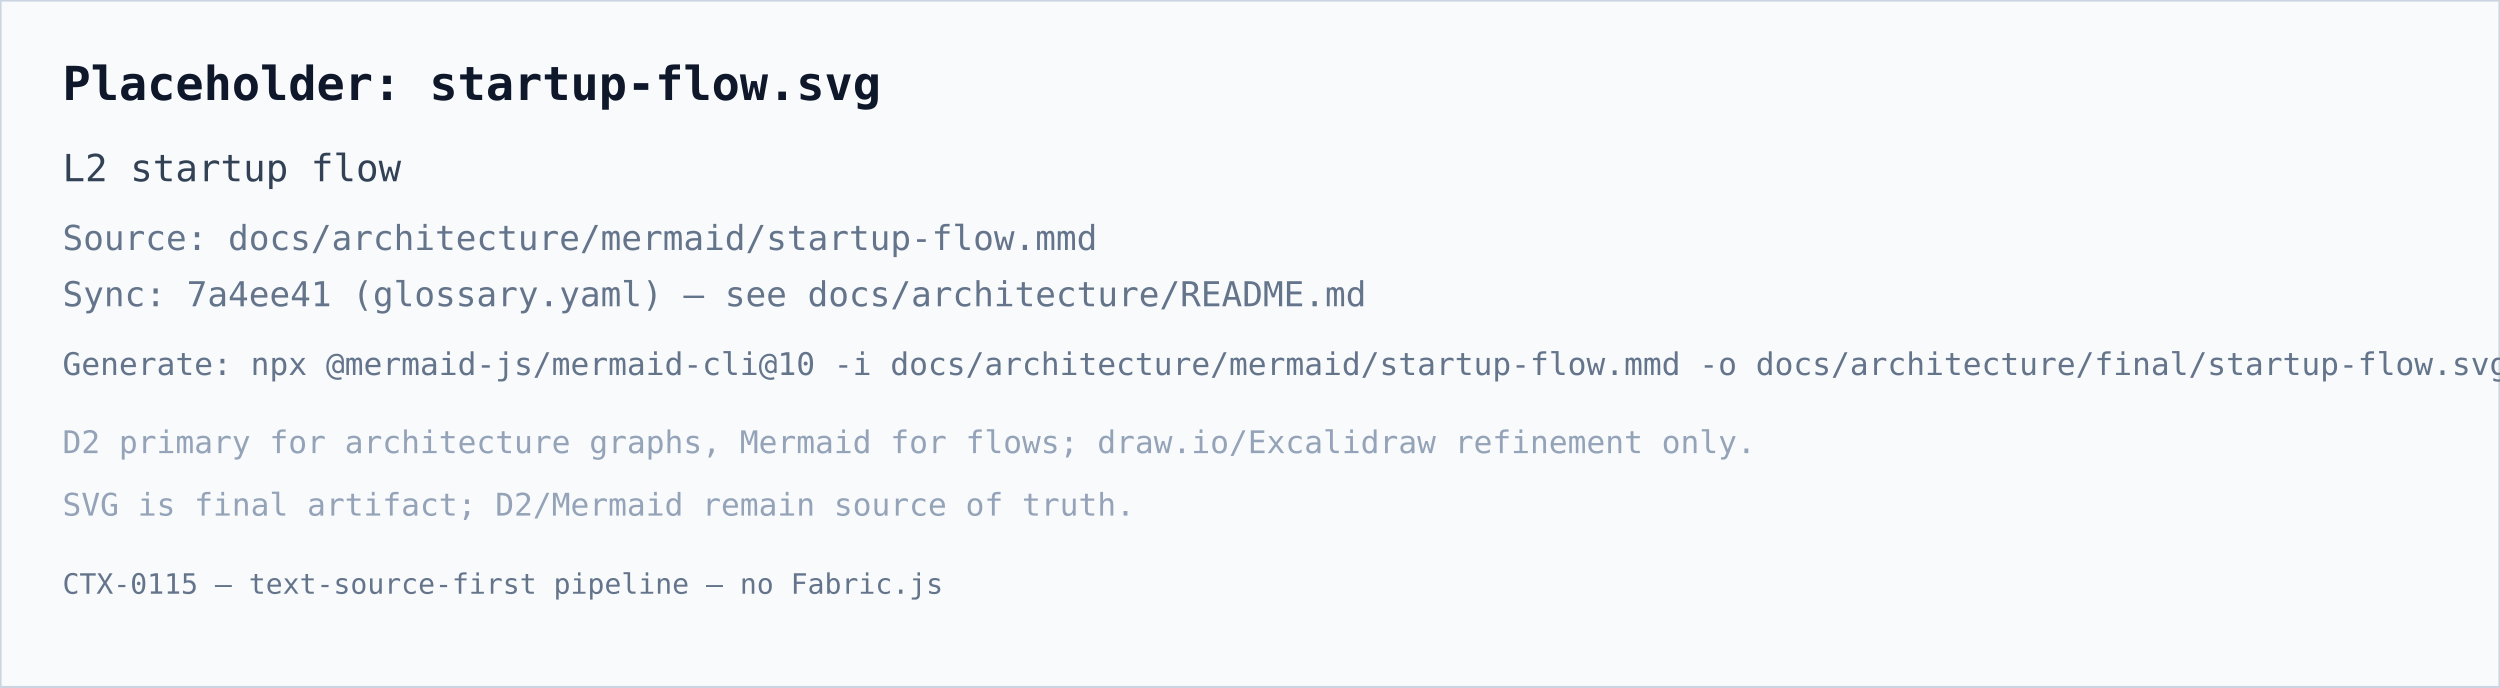
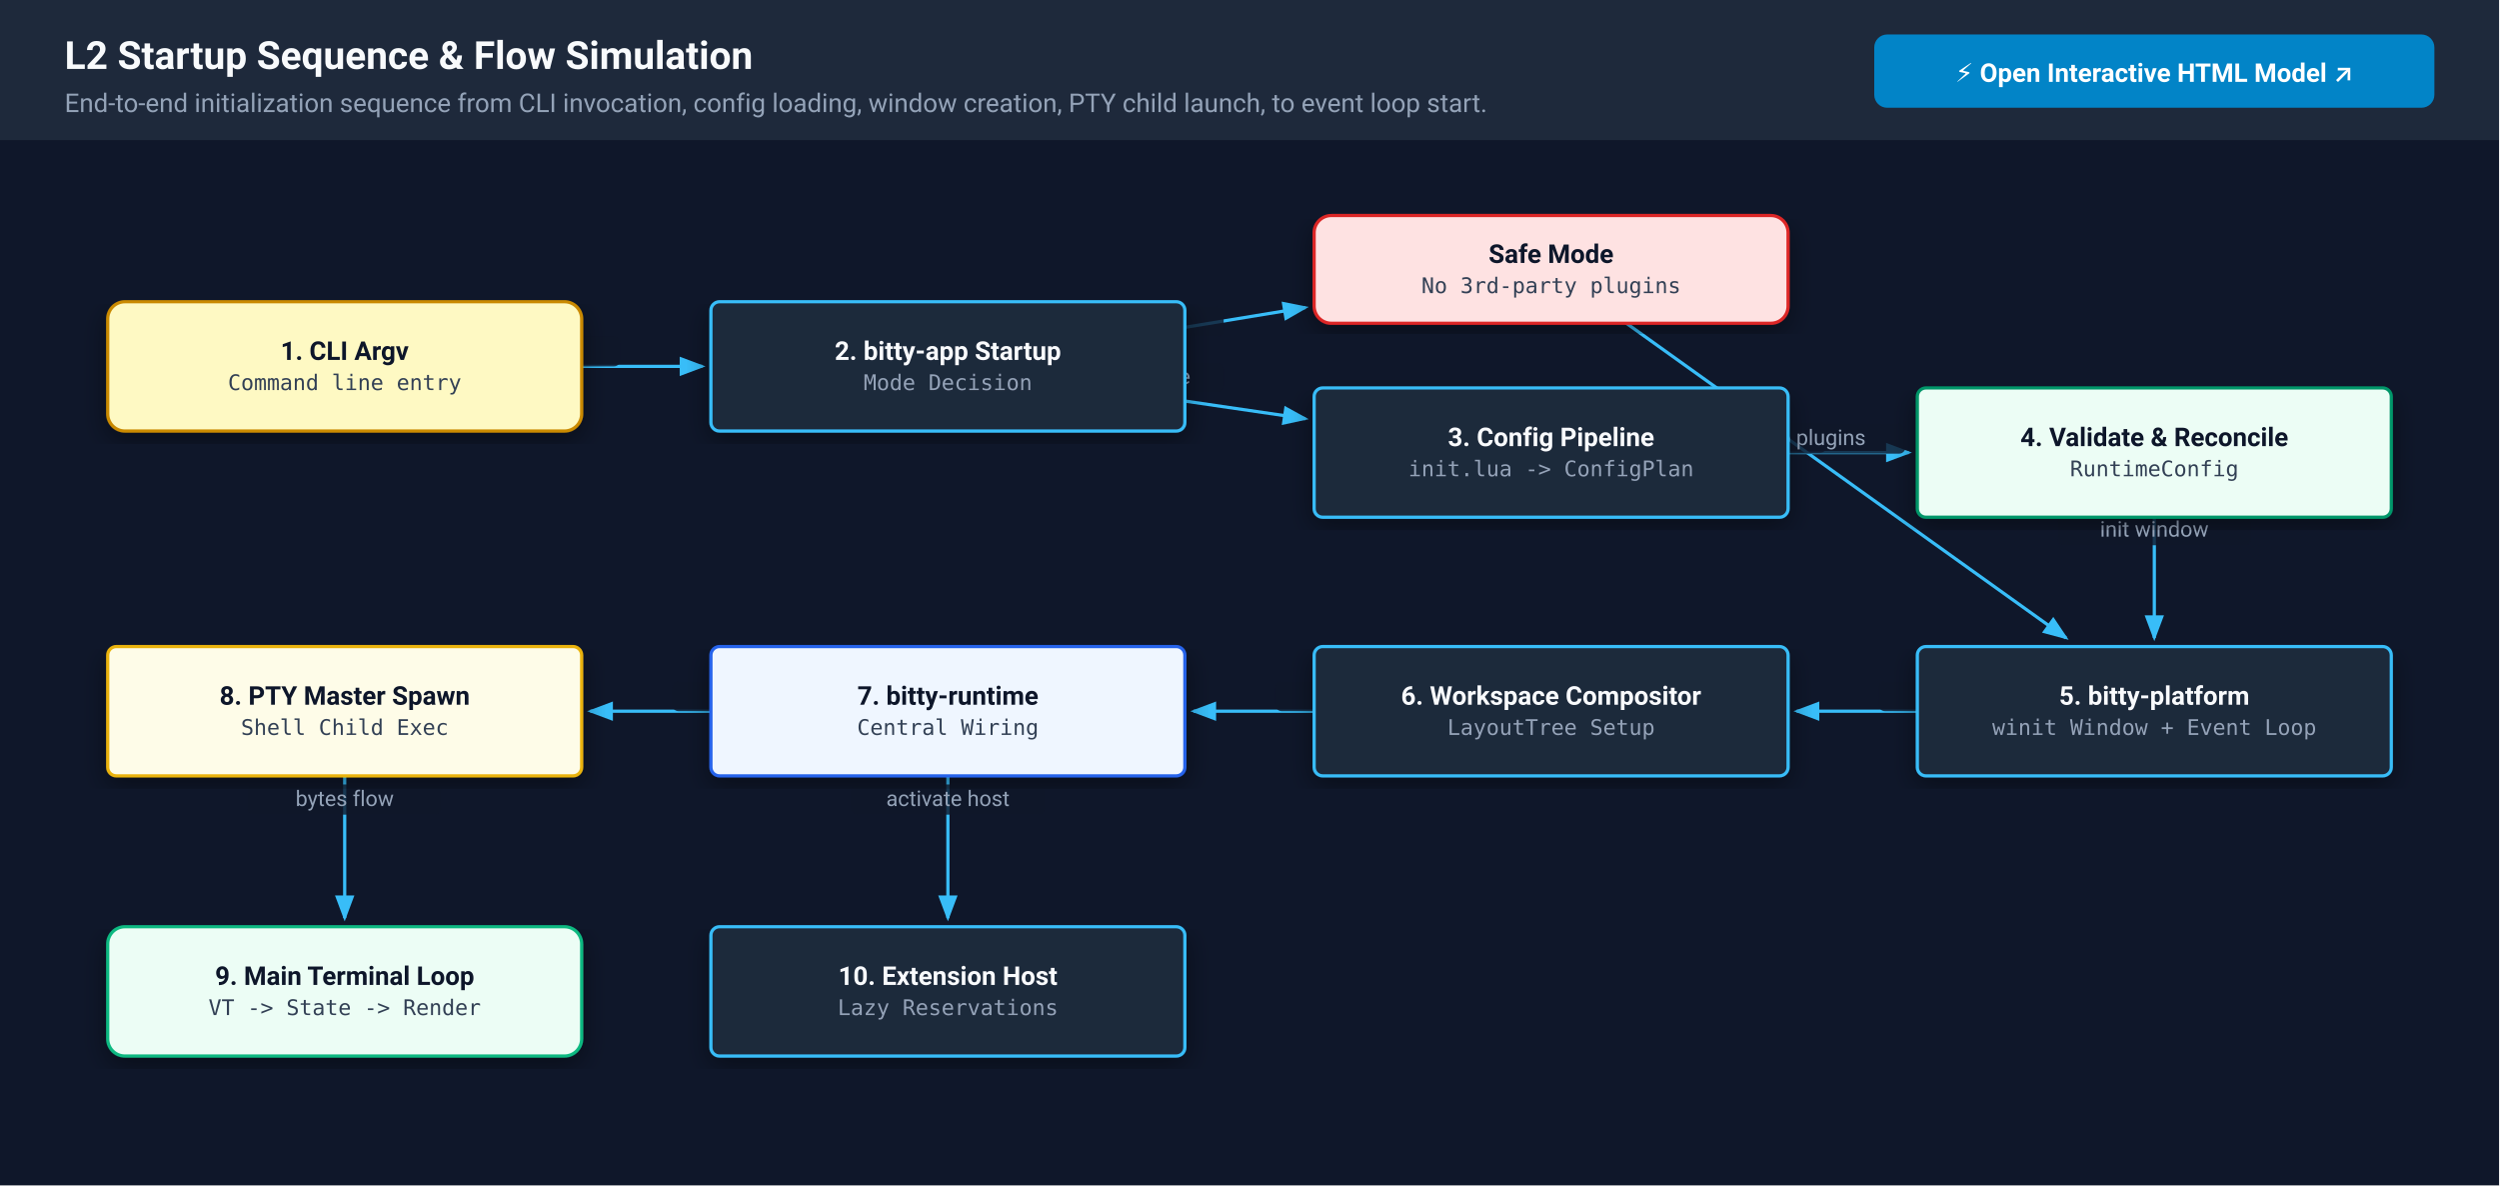
- <svg xmlns="http://www.w3.org/2000/svg" width="800" height="220" viewBox="0 0 800 220" role="img" aria-labelledby="title desc">
-   <rect width="100%" height="100%" fill="#f8fafc" stroke="#cbd5e1" />
-   <text x="20" y="32" font-family="monospace" font-size="15" font-weight="bold" fill="#0f172a">Placeholder: startup-flow.svg</text>
-   <text x="20" y="58" font-family="monospace" font-size="12" fill="#334155">L2 startup flow</text>
-   <text x="20" y="80" font-family="monospace" font-size="11" fill="#64748b">Source: docs/architecture/mermaid/startup-flow.mmd</text>
-   <text x="20" y="98" font-family="monospace" font-size="11" fill="#64748b">Sync: 7a4ee41 (glossary.yaml) — see docs/architecture/README.md</text>
-   <text x="20" y="120" font-family="monospace" font-size="10" fill="#64748b">Generate: npx @mermaid-js/mermaid-cli@10 -i docs/architecture/mermaid/startup-flow.mmd -o docs/architecture/final/startup-flow.svg</text>
-   <text x="20" y="145" font-family="monospace" font-size="10" fill="#94a3b8">D2 primary for architecture graphs, Mermaid for flows; draw.io/Excalidraw refinement only.</text>
-   <text x="20" y="165" font-family="monospace" font-size="10" fill="#94a3b8">SVG is final artifact; D2/Mermaid remain source of truth.</text>
-   <text x="20" y="190" font-family="monospace" font-size="9" fill="#64748b">CTX-0115 — text-source-first pipeline — no Fabric.js</text>
+ <svg xmlns="http://www.w3.org/2000/svg" width="1160" height="550" viewBox="0 0 1160 550">
+   <defs>
+     <marker id="arrow" markerWidth="8" markerHeight="6" refX="7" refY="3" orient="auto">
+       <polygon points="0 0, 8 3, 0 6" fill="#38bdf8" />
+     </marker>
+     <marker id="arrow-dashed" markerWidth="8" markerHeight="6" refX="7" refY="3" orient="auto">
+       <polygon points="0 0, 8 3, 0 6" fill="#94a3b8" />
+     </marker>
+     <filter id="shadow" x="-5%" y="-5%" width="110%" height="115%">
+       <feDropShadow dx="0" dy="4" stdDeviation="6" flood-color="#000000" flood-opacity="0.4" />
+     </filter>
+   </defs>
+   <style>
+     .title { font-family: -apple-system, BlinkMacSystemFont, "Segoe UI", Roboto, sans-serif; font-size: 18px; font-weight: 700; fill: #f8fafc; }
+     .subtitle { font-family: -apple-system, BlinkMacSystemFont, "Segoe UI", Roboto, sans-serif; font-size: 12px; fill: #94a3b8; }
+     .badge { font-family: "JetBrains Mono", monospace; font-size: 11px; font-weight: 600; fill: #38bdf8; }
+     .group-label { font-family: -apple-system, BlinkMacSystemFont, "Segoe UI", Roboto, sans-serif; font-size: 12px; font-weight: 700; fill: #94a3b8; text-transform: uppercase; letter-spacing: 0.05em; }
+     .node-title { font-family: -apple-system, BlinkMacSystemFont, "Segoe UI", Roboto, sans-serif; font-size: 12px; font-weight: 700; fill: #f8fafc; text-anchor: middle; }
+     .node-sub { font-family: "JetBrains Mono", monospace; font-size: 10px; fill: #94a3b8; text-anchor: middle; }
+     .node-title-dark { font-family: -apple-system, BlinkMacSystemFont, "Segoe UI", Roboto, sans-serif; font-size: 12px; font-weight: 700; fill: #0f172a; text-anchor: middle; }
+     .node-sub-dark { font-family: "JetBrains Mono", monospace; font-size: 10px; fill: #334155; text-anchor: middle; }
+     .edge-label { font-family: -apple-system, BlinkMacSystemFont, "Segoe UI", Roboto, sans-serif; font-size: 10px; fill: #94a3b8; text-anchor: middle; }
+     .btn-link { font-family: -apple-system, BlinkMacSystemFont, "Segoe UI", Roboto, sans-serif; font-size: 12px; font-weight: 600; fill: #ffffff; }
+   </style>
+   <rect width="100%" height="100%" fill="#0f172a" />
+   <rect x="0" y="0" width="1160" height="65" fill="#1e293b" />
+   <text x="30" y="32" class="title">L2 Startup Sequence &amp; Flow Simulation</text>
+   <text x="30" y="52" class="subtitle">End-to-end initialization sequence from CLI invocation, config loading, window creation, PTY child launch, to event loop start.</text>
+   <a href="../interactive/startup-flow.html" target="_blank">
+     <rect x="870" y="16" width="260" height="34" rx="6" fill="#0284c7" />
+     <text x="1000" y="38" class="btn-link" text-anchor="middle">⚡ Open Interactive HTML Model ↗</text>
+   </a>
+   <line x1="160" y1="170" x2="326" y2="170" stroke="#38bdf8" stroke-width="1.5" marker-end="url(#arrow)" />
+   <rect x="198" y="156" width="90" height="14" rx="3" fill="#0f172a" fill-opacity="0.8" />
+   <text x="243" y="166" class="edge-label">exec</text>
+   <line x1="440" y1="170" x2="606" y2="142.679" stroke="#38bdf8" stroke-width="1.5" marker-end="url(#arrow)" />
+   <rect x="478" y="142.339" width="90" height="14" rx="3" fill="#0f172a" fill-opacity="0.8" />
+   <text x="523" y="152.339" class="edge-label">--safe</text>
+   <line x1="440" y1="170" x2="606" y2="194.286" stroke="#38bdf8" stroke-width="1.5" marker-end="url(#arrow)" />
+   <rect x="478" y="168.143" width="90" height="14" rx="3" fill="#0f172a" fill-opacity="0.8" />
+   <text x="523" y="178.143" class="edge-label">normal mode</text>
+   <line x1="720" y1="210" x2="886" y2="210" stroke="#38bdf8" stroke-width="1.5" marker-end="url(#arrow)" />
+   <rect x="758" y="196" width="90" height="14" rx="3" fill="#0f172a" fill-opacity="0.8" />
+   <text x="803" y="206" class="edge-label">validate</text>
+   <line x1="1000" y1="210" x2="1000" y2="296" stroke="#38bdf8" stroke-width="1.5" marker-end="url(#arrow)" />
+   <rect x="955" y="239" width="90" height="14" rx="3" fill="#0f172a" fill-opacity="0.8" />
+   <text x="1000" y="249" class="edge-label">init window</text>
+   <line x1="720" y1="125" x2="959.024" y2="296" stroke="#38bdf8" stroke-width="1.5" marker-end="url(#arrow)" />
+   <rect x="794.512" y="196.5" width="90" height="14" rx="3" fill="#0f172a" fill-opacity="0.8" />
+   <text x="839.512" y="206.5" class="edge-label">skip plugins</text>
+   <line x1="1000" y1="330" x2="834" y2="330" stroke="#38bdf8" stroke-width="1.5" marker-end="url(#arrow)" />
+   <rect x="872" y="316" width="90" height="14" rx="3" fill="#0f172a" fill-opacity="0.8" />
+   <text x="917" y="326" class="edge-label">create tree</text>
+   <line x1="720" y1="330" x2="554" y2="330" stroke="#38bdf8" stroke-width="1.5" marker-end="url(#arrow)" />
+   <rect x="592" y="316" width="90" height="14" rx="3" fill="#0f172a" fill-opacity="0.8" />
+   <text x="637" y="326" class="edge-label">bind view</text>
+   <line x1="440" y1="330" x2="274" y2="330" stroke="#38bdf8" stroke-width="1.5" marker-end="url(#arrow)" />
+   <rect x="312" y="316" width="90" height="14" rx="3" fill="#0f172a" fill-opacity="0.8" />
+   <text x="357" y="326" class="edge-label">launch shell</text>
+   <line x1="160" y1="330" x2="160" y2="426" stroke="#38bdf8" stroke-width="1.5" marker-end="url(#arrow)" />
+   <rect x="115" y="364" width="90" height="14" rx="3" fill="#0f172a" fill-opacity="0.8" />
+   <text x="160" y="374" class="edge-label">bytes flow</text>
+   <line x1="440" y1="330" x2="440" y2="426" stroke="#38bdf8" stroke-width="1.5" marker-end="url(#arrow)" />
+   <rect x="395" y="364" width="90" height="14" rx="3" fill="#0f172a" fill-opacity="0.8" />
+   <text x="440" y="374" class="edge-label">activate host</text>
+   <g id="node-f_cli" filter="url(#shadow)">
+     <a href="../interactive/startup-flow.html" target="_blank">
+       <rect x="50" y="140" width="220" height="60" rx="8" fill="#fef9c3" stroke="#ca8a04" stroke-width="1.5" />
+     </a>
+     <text x="160" y="167" class="node-title-dark">1. CLI Argv</text>
+     <text x="160" y="181" class="node-sub-dark">Command line entry</text>
+   </g>
+   <g id="node-f_app" filter="url(#shadow)">
+     <a href="../interactive/startup-flow.html" target="_blank">
+       <rect x="330" y="140" width="220" height="60" rx="4" fill="#1e293b" stroke="#38bdf8" stroke-width="1.5" />
+     </a>
+     <text x="440" y="167" class="node-title">2. bitty-app Startup</text>
+     <text x="440" y="181" class="node-sub">Mode Decision</text>
+   </g>
+   <g id="node-f_safe" filter="url(#shadow)">
+     <a href="../interactive/startup-flow.html" target="_blank">
+       <rect x="610" y="100" width="220" height="50" rx="8" fill="#fee2e2" stroke="#dc2626" stroke-width="1.5" />
+     </a>
+     <text x="720" y="122" class="node-title-dark">Safe Mode</text>
+     <text x="720" y="136" class="node-sub-dark">No 3rd-party plugins</text>
+   </g>
+   <g id="node-f_config" filter="url(#shadow)">
+     <a href="../interactive/startup-flow.html" target="_blank">
+       <rect x="610" y="180" width="220" height="60" rx="4" fill="#1e293b" stroke="#38bdf8" stroke-width="1.5" />
+     </a>
+     <text x="720" y="207" class="node-title">3. Config Pipeline</text>
+     <text x="720" y="221" class="node-sub">init.lua -&gt; ConfigPlan</text>
+   </g>
+   <g id="node-f_val" filter="url(#shadow)">
+     <a href="../interactive/startup-flow.html" target="_blank">
+       <rect x="890" y="180" width="220" height="60" rx="4" fill="#ecfdf5" stroke="#059669" stroke-width="1.5" />
+     </a>
+     <text x="1000" y="207" class="node-title-dark">4. Validate &amp; Reconcile</text>
+     <text x="1000" y="221" class="node-sub-dark">RuntimeConfig</text>
+   </g>
+   <g id="node-f_platform" filter="url(#shadow)">
+     <a href="../interactive/startup-flow.html" target="_blank">
+       <rect x="890" y="300" width="220" height="60" rx="4" fill="#1e293b" stroke="#38bdf8" stroke-width="1.5" />
+     </a>
+     <text x="1000" y="327" class="node-title">5. bitty-platform</text>
+     <text x="1000" y="341" class="node-sub">winit Window + Event Loop</text>
+   </g>
+   <g id="node-f_workspace" filter="url(#shadow)">
+     <a href="../interactive/startup-flow.html" target="_blank">
+       <rect x="610" y="300" width="220" height="60" rx="4" fill="#1e293b" stroke="#38bdf8" stroke-width="1.5" />
+     </a>
+     <text x="720" y="327" class="node-title">6. Workspace Compositor</text>
+     <text x="720" y="341" class="node-sub">LayoutTree Setup</text>
+   </g>
+   <g id="node-f_runtime" filter="url(#shadow)">
+     <a href="../interactive/startup-flow.html" target="_blank">
+       <rect x="330" y="300" width="220" height="60" rx="4" fill="#eff6ff" stroke="#2563eb" stroke-width="1.5" />
+     </a>
+     <text x="440" y="327" class="node-title-dark">7. bitty-runtime</text>
+     <text x="440" y="341" class="node-sub-dark">Central Wiring</text>
+   </g>
+   <g id="node-f_pty" filter="url(#shadow)">
+     <a href="../interactive/startup-flow.html" target="_blank">
+       <rect x="50" y="300" width="220" height="60" rx="4" fill="#fefce8" stroke="#eab308" stroke-width="1.5" />
+     </a>
+     <text x="160" y="327" class="node-title-dark">8. PTY Master Spawn</text>
+     <text x="160" y="341" class="node-sub-dark">Shell Child Exec</text>
+   </g>
+   <g id="node-f_loop" filter="url(#shadow)">
+     <a href="../interactive/startup-flow.html" target="_blank">
+       <rect x="50" y="430" width="220" height="60" rx="8" fill="#ecfdf5" stroke="#10b981" stroke-width="1.5" />
+     </a>
+     <text x="160" y="457" class="node-title-dark">9. Main Terminal Loop</text>
+     <text x="160" y="471" class="node-sub-dark">VT -&gt; State -&gt; Render</text>
+   </g>
+   <g id="node-f_plugin_host" filter="url(#shadow)">
+     <a href="../interactive/startup-flow.html" target="_blank">
+       <rect x="330" y="430" width="220" height="60" rx="4" fill="#1e293b" stroke="#38bdf8" stroke-width="1.5" />
+     </a>
+     <text x="440" y="457" class="node-title">10. Extension Host</text>
+     <text x="440" y="471" class="node-sub">Lazy Reservations</text>
+   </g>
</svg>
